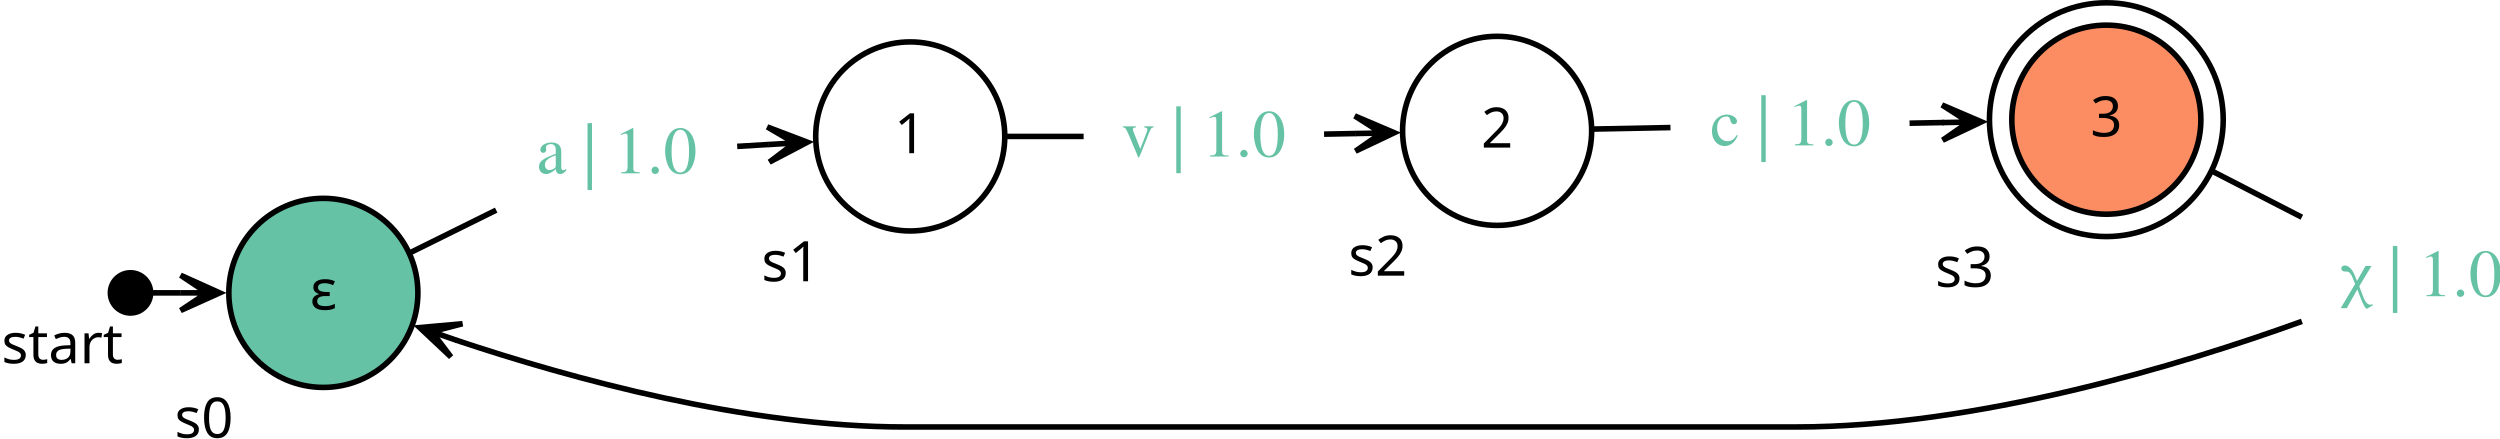
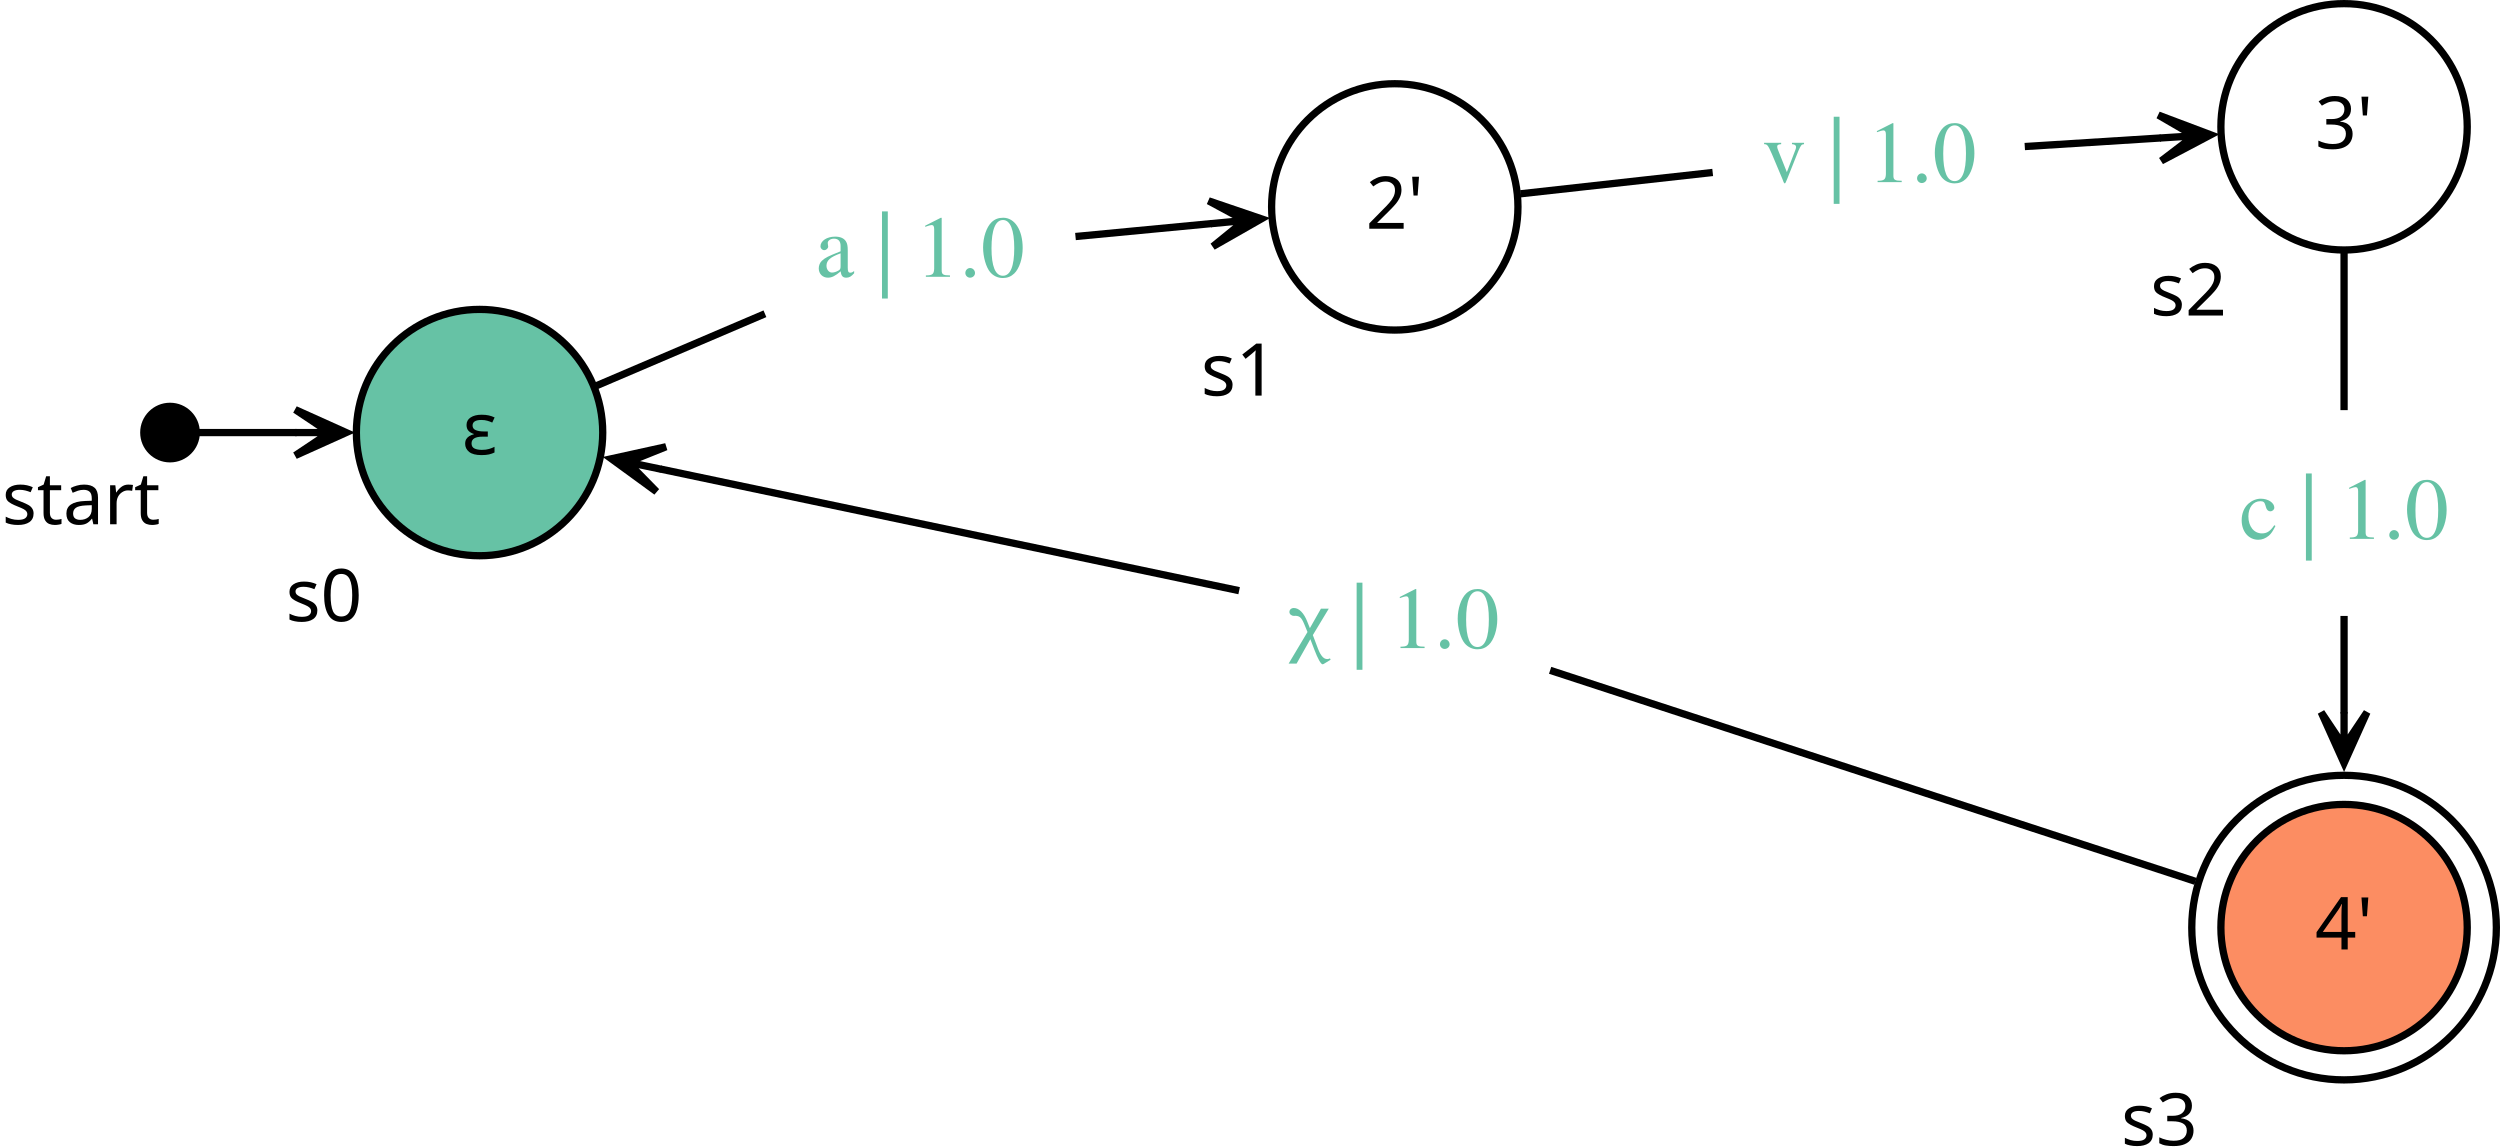
- <svg xmlns="http://www.w3.org/2000/svg" width="800.081" height="140.349" viewBox="0 0 600.061 105.262" version="1.1" id="svg20">
+ <svg xmlns="http://www.w3.org/2000/svg" width="908.995" height="416.868" viewBox="0 0 681.746 312.651" version="1.1" id="svg20">
  <defs id="defs20" />
-   <g id="node1" class="node" transform="matrix(1.341064,0,0,1.341064,3.399623,109.0821)">
-     <circle fill="#000000" stroke="#000000" cx="20.82" cy="-28.92" id="ellipse2" r="3.6" />
-     <text text-anchor="middle" x="8.61" y="-16.32" font-family="sans-serif" font-size="10px" id="text2">start</text>
+   <g id="node1" class="node" transform="matrix(1.985196,0,0,1.985196,5.032512,318.3063)">
+     <circle fill="#000000" stroke="#000000" cx="20.82" cy="-100.92" id="ellipse2" r="3.6" />
+     <text text-anchor="middle" x="8.61" y="-88.32" font-family="sans-serif" font-size="10px" id="text2">start</text>
  </g>
-   <g id="node2" class="node" transform="matrix(1.341064,0,0,1.341064,3.399623,109.0821)">
-     <circle fill="#66c2a5" stroke="#000000" cx="55.34" cy="-28.92" id="ellipse3" r="16.92" />
-     <text text-anchor="middle" x="55.34" y="-25.92" font-family="sans-serif" font-size="10px" id="text3">ε</text>
-     <text text-anchor="middle" x="33.97" y="-3" font-family="sans-serif" font-size="10px" id="text4">s0</text>
+   <g id="node2" class="node" transform="matrix(1.985196,0,0,1.985196,5.032512,318.3063)">
+     <circle fill="#66c2a5" stroke="#000000" cx="63.34" cy="-100.92" id="ellipse3" r="16.92" />
+     <text text-anchor="middle" x="63.34" y="-97.92" font-family="sans-serif" font-size="10px" id="text3">ε</text>
+     <text text-anchor="middle" x="41.97" y="-75" font-family="sans-serif" font-size="10px" id="text4">s0</text>
  </g>
-   <g id="edge1" class="edge" transform="matrix(1.341064,0,0,1.341064,3.399623,109.0821)">
-     <path fill="none" stroke="#000000" d="m 24.82,-28.92 c 1.35,0 3.07,0 5.01,0" id="path4" />
-     <polygon fill="#000000" stroke="#000000" points="29.79,-28.92 29.79,-28.92 34.51,-28.92 29.79,-25.77 36.79,-28.92 29.79,-32.07 34.51,-28.92 29.79,-28.92 " id="polygon4" />
+   <g id="edge1" class="edge" transform="matrix(1.985196,0,0,1.985196,5.032512,318.3063)">
+     <path fill="none" stroke="#000000" d="m 24.73,-100.92 c 3.02,0 8.06,0 13.48,0" id="path4" />
+     <polygon fill="#000000" stroke="#000000" points="38.02,-100.92 38.02,-100.92 42.74,-100.92 38.02,-97.77 45.02,-100.92 38.02,-104.07 42.74,-100.92 38.02,-100.92 " id="polygon4" />
  </g>
-   <g id="node7" class="node" transform="matrix(1.341064,0,0,1.341064,3.399623,109.0821)">
-     <text text-anchor="middle" x="107.86" y="-50.32" font-family="Times, serif" font-size="12px" fill="#66c2a5" id="text5">a | 1.0</text>
+   <g id="node6" class="node" transform="matrix(1.985196,0,0,1.985196,5.032512,318.3063)">
+     <text text-anchor="middle" x="123.86" y="-122.32" font-family="Times, serif" font-size="12px" fill="#66c2a5" id="text5">a | 1.0</text>
  </g>
-   <g id="edge4" class="edge" transform="matrix(1.341064,0,0,1.341064,3.399623,109.0821)">
-     <path fill="none" stroke="#000000" d="m 70.95,-36.15 c 4.78,-2.37 10.18,-5.04 15.32,-7.58" id="path6" />
+   <g id="edge4" class="edge" transform="matrix(1.985196,0,0,1.985196,5.032512,318.3063)">
+     <path fill="none" stroke="#000000" d="m 79.41,-107.36 c 7.04,-3.01 15.53,-6.64 23.13,-9.88" id="path6" />
  </g>
-   <g id="node3" class="node" transform="matrix(1.341064,0,0,1.341064,3.399623,109.0821)">
-     <circle fill="none" stroke="#000000" cx="160.38" cy="-56.92" id="ellipse7" r="16.92" />
-     <text text-anchor="middle" x="160.38" y="-53.92" font-family="sans-serif" font-size="10px" id="text7">1</text>
-     <text text-anchor="middle" x="139.01" y="-31" font-family="sans-serif" font-size="10px" id="text8">s1</text>
+   <g id="node3" class="node" transform="matrix(1.985196,0,0,1.985196,5.032512,318.3063)">
+     <circle fill="none" stroke="#000000" cx="189.06" cy="-131.92" id="ellipse7" r="16.92" />
+     <text text-anchor="middle" x="189.06" y="-128.92" font-family="sans-serif" font-size="10px" id="text7">2'</text>
+     <text text-anchor="middle" x="167.69" y="-106" font-family="sans-serif" font-size="10px" id="text8">s1</text>
  </g>
-   <g id="node6" class="node" transform="matrix(1.341064,0,0,1.341064,3.399623,109.0821)">
-     <text text-anchor="middle" x="212.9" y="-53.32" font-family="Times, serif" font-size="12px" fill="#66c2a5" id="text9">v | 1.0</text>
+   <g id="node4" class="node" transform="matrix(1.985196,0,0,1.985196,5.032512,318.3063)">
+     <text text-anchor="middle" x="254.26" y="-135.32" font-family="Times, serif" font-size="12px" fill="#66c2a5" id="text9">v | 1.0</text>
  </g>
-   <g id="edge2" class="edge" transform="matrix(1.341064,0,0,1.341064,3.399623,109.0821)">
-     <path fill="none" stroke="#000000" d="m 177.64,-56.92 c 4.38,0 9.18,0 13.77,0" id="path9" />
+   <g id="edge2" class="edge" transform="matrix(1.985196,0,0,1.985196,5.032512,318.3063)">
+     <path fill="none" stroke="#000000" d="m 206.33,-133.72 c 8.05,-0.89 17.84,-1.98 26.4,-2.93" id="path9" />
  </g>
-   <g id="node4" class="node" transform="matrix(1.341064,0,0,1.341064,3.399623,109.0821)">
-     <circle fill="none" stroke="#000000" cx="265.42" cy="-57.92" id="ellipse10" r="16.92" />
-     <text text-anchor="middle" x="265.42" y="-54.92" font-family="sans-serif" font-size="10px" id="text10">2</text>
-     <text text-anchor="middle" x="244.05" y="-32" font-family="sans-serif" font-size="10px" id="text11">s2</text>
+   <g id="node5" class="node" transform="matrix(1.985196,0,0,1.985196,5.032512,318.3063)">
+     <circle fill="none" stroke="#000000" cx="319.46" cy="-142.92" id="ellipse10" r="16.92" />
+     <text text-anchor="middle" x="319.46" y="-139.92" font-family="sans-serif" font-size="10px" id="text10">3'</text>
+     <text text-anchor="middle" x="298.09" y="-117" font-family="sans-serif" font-size="10px" id="text11">s2</text>
  </g>
-   <g id="node8" class="node" transform="matrix(1.341064,0,0,1.341064,3.399623,109.0821)">
-     <text text-anchor="middle" x="317.94" y="-55.32" font-family="Times, serif" font-size="12px" fill="#66c2a5" id="text12">c | 1.0</text>
+   <g id="edge3" class="edge" transform="matrix(1.985196,0,0,1.985196,5.032512,318.3063)">
+     <path fill="none" stroke="#000000" d="m 275.6,-140.21 c 5.96,-0.37 12.52,-0.79 18.69,-1.18" id="path11" />
+     <polygon fill="#000000" stroke="#000000" points="294.15,-141.38 294.15,-141.38 298.86,-141.68 294.35,-138.24 301.14,-141.82 293.95,-144.53 298.86,-141.68 294.15,-141.38 " id="polygon11" />
  </g>
-   <g id="edge6" class="edge" transform="matrix(1.341064,0,0,1.341064,3.399623,109.0821)">
-     <path fill="none" stroke="#000000" d="m 282.68,-58.24 c 4.38,-0.09 9.18,-0.18 13.77,-0.27" id="path12" />
+   <g id="node7" class="node" transform="matrix(1.985196,0,0,1.985196,5.032512,318.3063)">
+     <text text-anchor="middle" x="319.46" y="-86.32" font-family="Times, serif" font-size="12px" fill="#66c2a5" id="text12">c | 1.0</text>
  </g>
-   <g id="node5" class="node" transform="matrix(1.341064,0,0,1.341064,3.399623,109.0821)">
-     <circle fill="#fc8d62" stroke="#000000" cx="374.46" cy="-59.92" id="ellipse13" r="16.92" />
-     <circle fill="none" stroke="#000000" cx="374.46" cy="-59.92" id="ellipse14" r="20.92" />
-     <text text-anchor="middle" x="374.46" y="-56.92" font-family="sans-serif" font-size="10px" id="text14">3</text>
-     <text text-anchor="middle" x="349.09" y="-30" font-family="sans-serif" font-size="10px" id="text15">s3</text>
+   <g id="edge6" class="edge" transform="matrix(1.985196,0,0,1.985196,5.032512,318.3063)">
+     <path fill="none" stroke="#000000" d="m 319.46,-125.59 c 0,7.2 0,14.4 0,21.59" id="path13" />
  </g>
-   <g id="node9" class="node" transform="matrix(1.341064,0,0,1.341064,3.399623,109.0821)">
-     <text text-anchor="middle" x="430.98" y="-28.32" font-family="Times, serif" font-size="12px" fill="#66c2a5" id="text16">χ | 1.0</text>
+   <g id="edge5" class="edge" transform="matrix(1.985196,0,0,1.985196,5.032512,318.3063)">
+     <path fill="none" stroke="#000000" d="m 145.2,-127.85 c 5.96,-0.57 12.52,-1.19 18.69,-1.78" id="path14" />
+     <polygon fill="#000000" stroke="#000000" points="163.77,-129.61 163.77,-129.61 168.47,-130.06 164.07,-126.48 170.74,-130.28 163.48,-132.75 168.47,-130.06 163.77,-129.61 " id="polygon14" />
  </g>
-   <g id="edge8" class="edge" transform="matrix(1.341064,0,0,1.341064,3.399623,109.0821)">
-     <path fill="none" stroke="#000000" d="m 393.61,-50.6 c 5.08,2.61 10.64,5.47 15.84,8.14" id="path16" />
+   <g id="node8" class="node" transform="matrix(1.985196,0,0,1.985196,5.032512,318.3063)">
+     <circle fill="#fc8d62" stroke="#000000" cx="319.46" cy="-32.92" id="ellipse15" r="16.92" />
+     <circle fill="none" stroke="#000000" cx="319.46" cy="-32.92" id="ellipse16" r="20.92" />
+     <text text-anchor="middle" x="319.46" y="-29.92" font-family="sans-serif" font-size="10px" id="text16">4'</text>
+     <text text-anchor="middle" x="294.09" y="-3" font-family="sans-serif" font-size="10px" id="text17">s3</text>
  </g>
-   <g id="edge3" class="edge" transform="matrix(1.341064,0,0,1.341064,3.399623,109.0821)">
-     <path fill="none" stroke="#000000" d="m 234.45,-57.33 c 1.86,-0.03 3.76,-0.07 5.65,-0.11" id="path17" />
-     <polygon fill="#000000" stroke="#000000" points="240.01,-57.44 240.01,-57.44 244.72,-57.53 240.07,-54.29 247.01,-57.58 239.94,-60.59 244.72,-57.53 240.01,-57.44 " id="polygon17" />
+   <g id="edge7" class="edge" transform="matrix(1.985196,0,0,1.985196,5.032512,318.3063)">
+     <path fill="none" stroke="#000000" d="m 319.46,-75.73 c 0,4.47 0,8.93 0,13.4" id="path17" />
+     <polygon fill="#000000" stroke="#000000" points="319.46,-62.51 319.46,-62.51 319.46,-57.8 316.31,-62.51 319.46,-55.51 322.61,-62.51 319.46,-57.8 319.46,-62.51 " id="polygon17" />
  </g>
-   <g id="edge5" class="edge" transform="matrix(1.341064,0,0,1.341064,3.399623,109.0821)">
-     <path fill="none" stroke="#000000" d="m 129.41,-55.14 c 1.86,-0.11 3.76,-0.22 5.65,-0.34" id="path18" />
-     <polygon fill="#000000" stroke="#000000" points="134.98,-55.47 134.98,-55.47 139.69,-55.75 135.17,-52.33 141.97,-55.89 134.79,-58.62 139.69,-55.75 134.98,-55.47 " id="polygon18" />
+   <g id="node9" class="node" transform="matrix(1.985196,0,0,1.985196,5.032512,318.3063)">
+     <text text-anchor="middle" x="189.06" y="-71.32" font-family="Times, serif" font-size="12px" fill="#66c2a5" id="text18">χ | 1.0</text>
  </g>
-   <g id="edge7" class="edge" transform="matrix(1.341064,0,0,1.341064,3.399623,109.0821)">
-     <path fill="none" stroke="#000000" d="m 339.24,-59.29 c 2.01,-0.04 4.08,-0.08 6.15,-0.12" id="path19" />
-     <polygon fill="#000000" stroke="#000000" points="345.1,-59.4 345.1,-59.4 349.82,-59.49 345.16,-56.25 352.1,-59.53 345.05,-62.55 349.82,-59.49 345.1,-59.4 " id="polygon19" />
+   <g id="edge8" class="edge" transform="matrix(1.985196,0,0,1.985196,5.032512,318.3063)">
+     <path fill="none" stroke="#000000" d="M 299.05,-39.27 C 275.14,-47.09 234.73,-60.31 210.4,-68.26" id="path19" />
  </g>
-   <g id="edge9" class="edge" transform="matrix(1.341064,0,0,1.341064,3.399623,109.0821)">
-     <path fill="none" stroke="#000000" d="m 409.46,-23.82 c -22.01,7.95 -58.18,18.9 -90.52,18.9 -159.56,0 -159.56,0 -159.56,0 -28.22,0 -59.67,-8.64 -80.32,-15.55" id="path20" />
-     <polygon fill="#000000" stroke="#000000" points="79.21,-20.42 79.21,-20.42 74.75,-21.97 80.24,-23.4 72.59,-22.71 78.18,-17.45 74.75,-21.97 79.21,-20.42 " id="polygon20" />
+   <g id="edge9" class="edge" transform="matrix(1.985196,0,0,1.985196,5.032512,318.3063)">
+     <path fill="none" stroke="#000000" d="M 167.68,-79.2 C 145.86,-83.79 111.27,-91.06 88.19,-95.91" id="path20" />
+     <polygon fill="#000000" stroke="#000000" points="88.3,-95.88 88.3,-95.88 83.68,-96.85 88.95,-98.97 81.45,-97.32 87.65,-92.8 83.68,-96.85 88.3,-95.88 " id="polygon20" />
  </g>
</svg>
